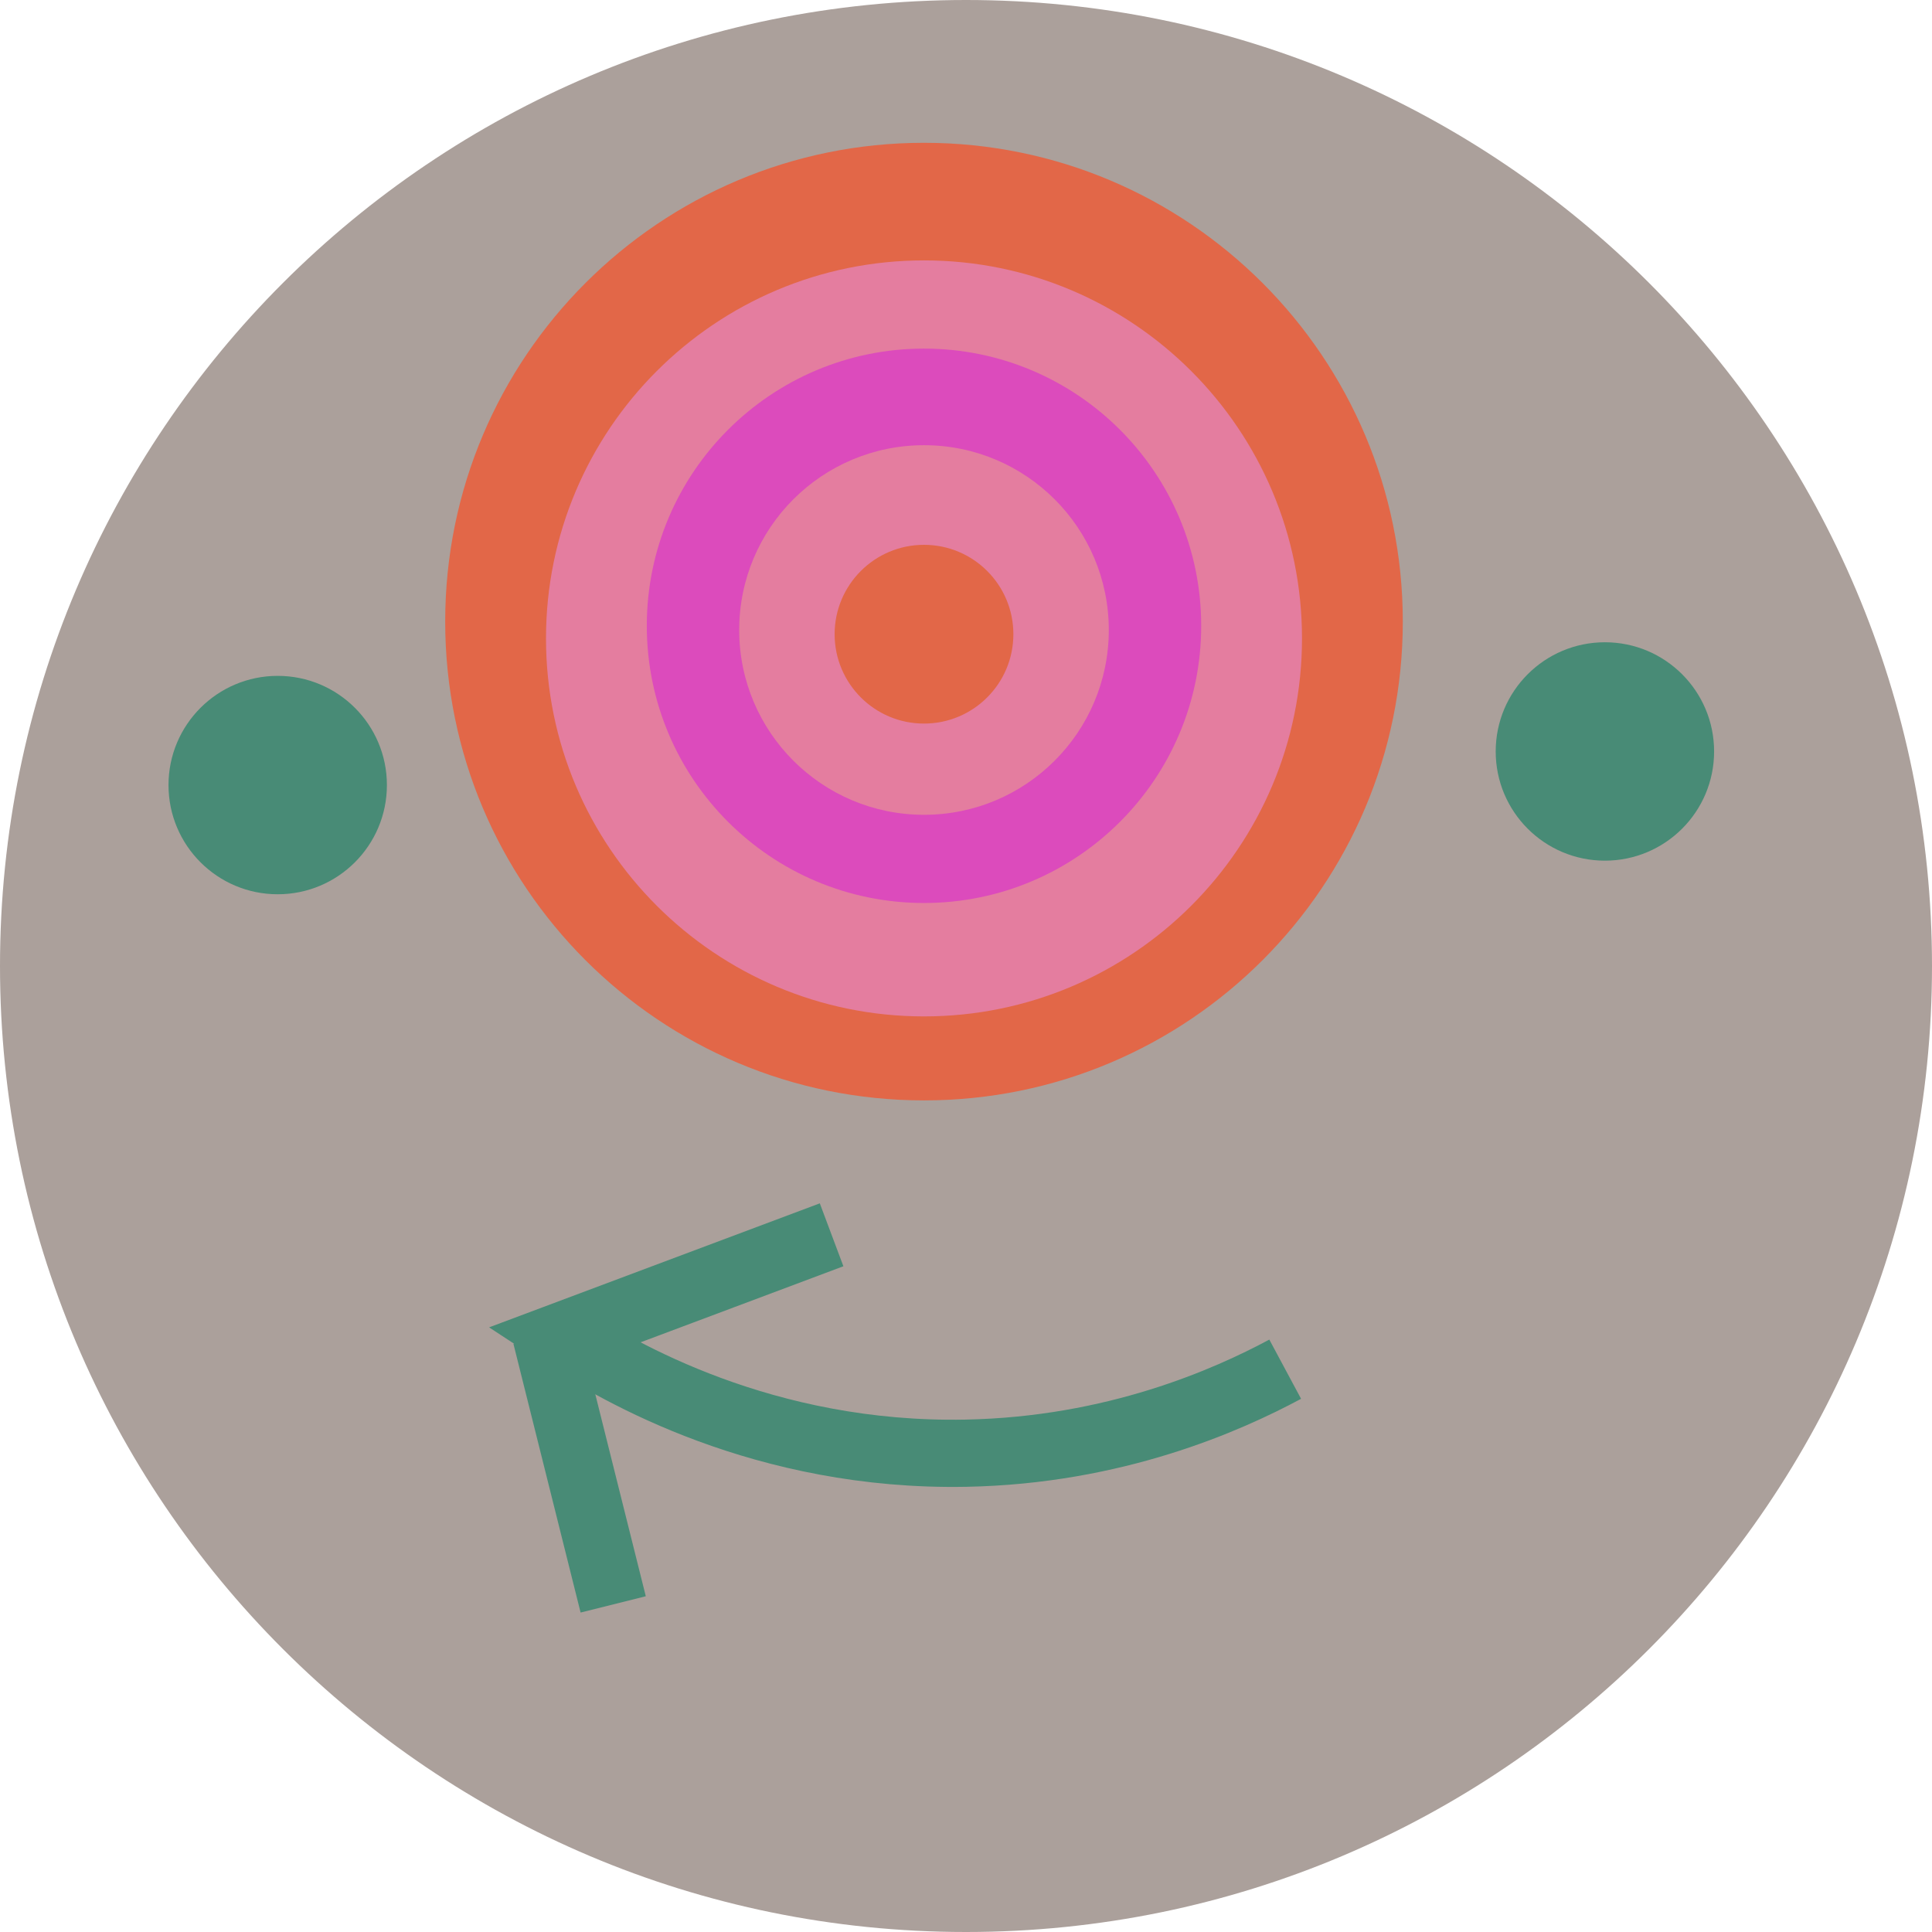
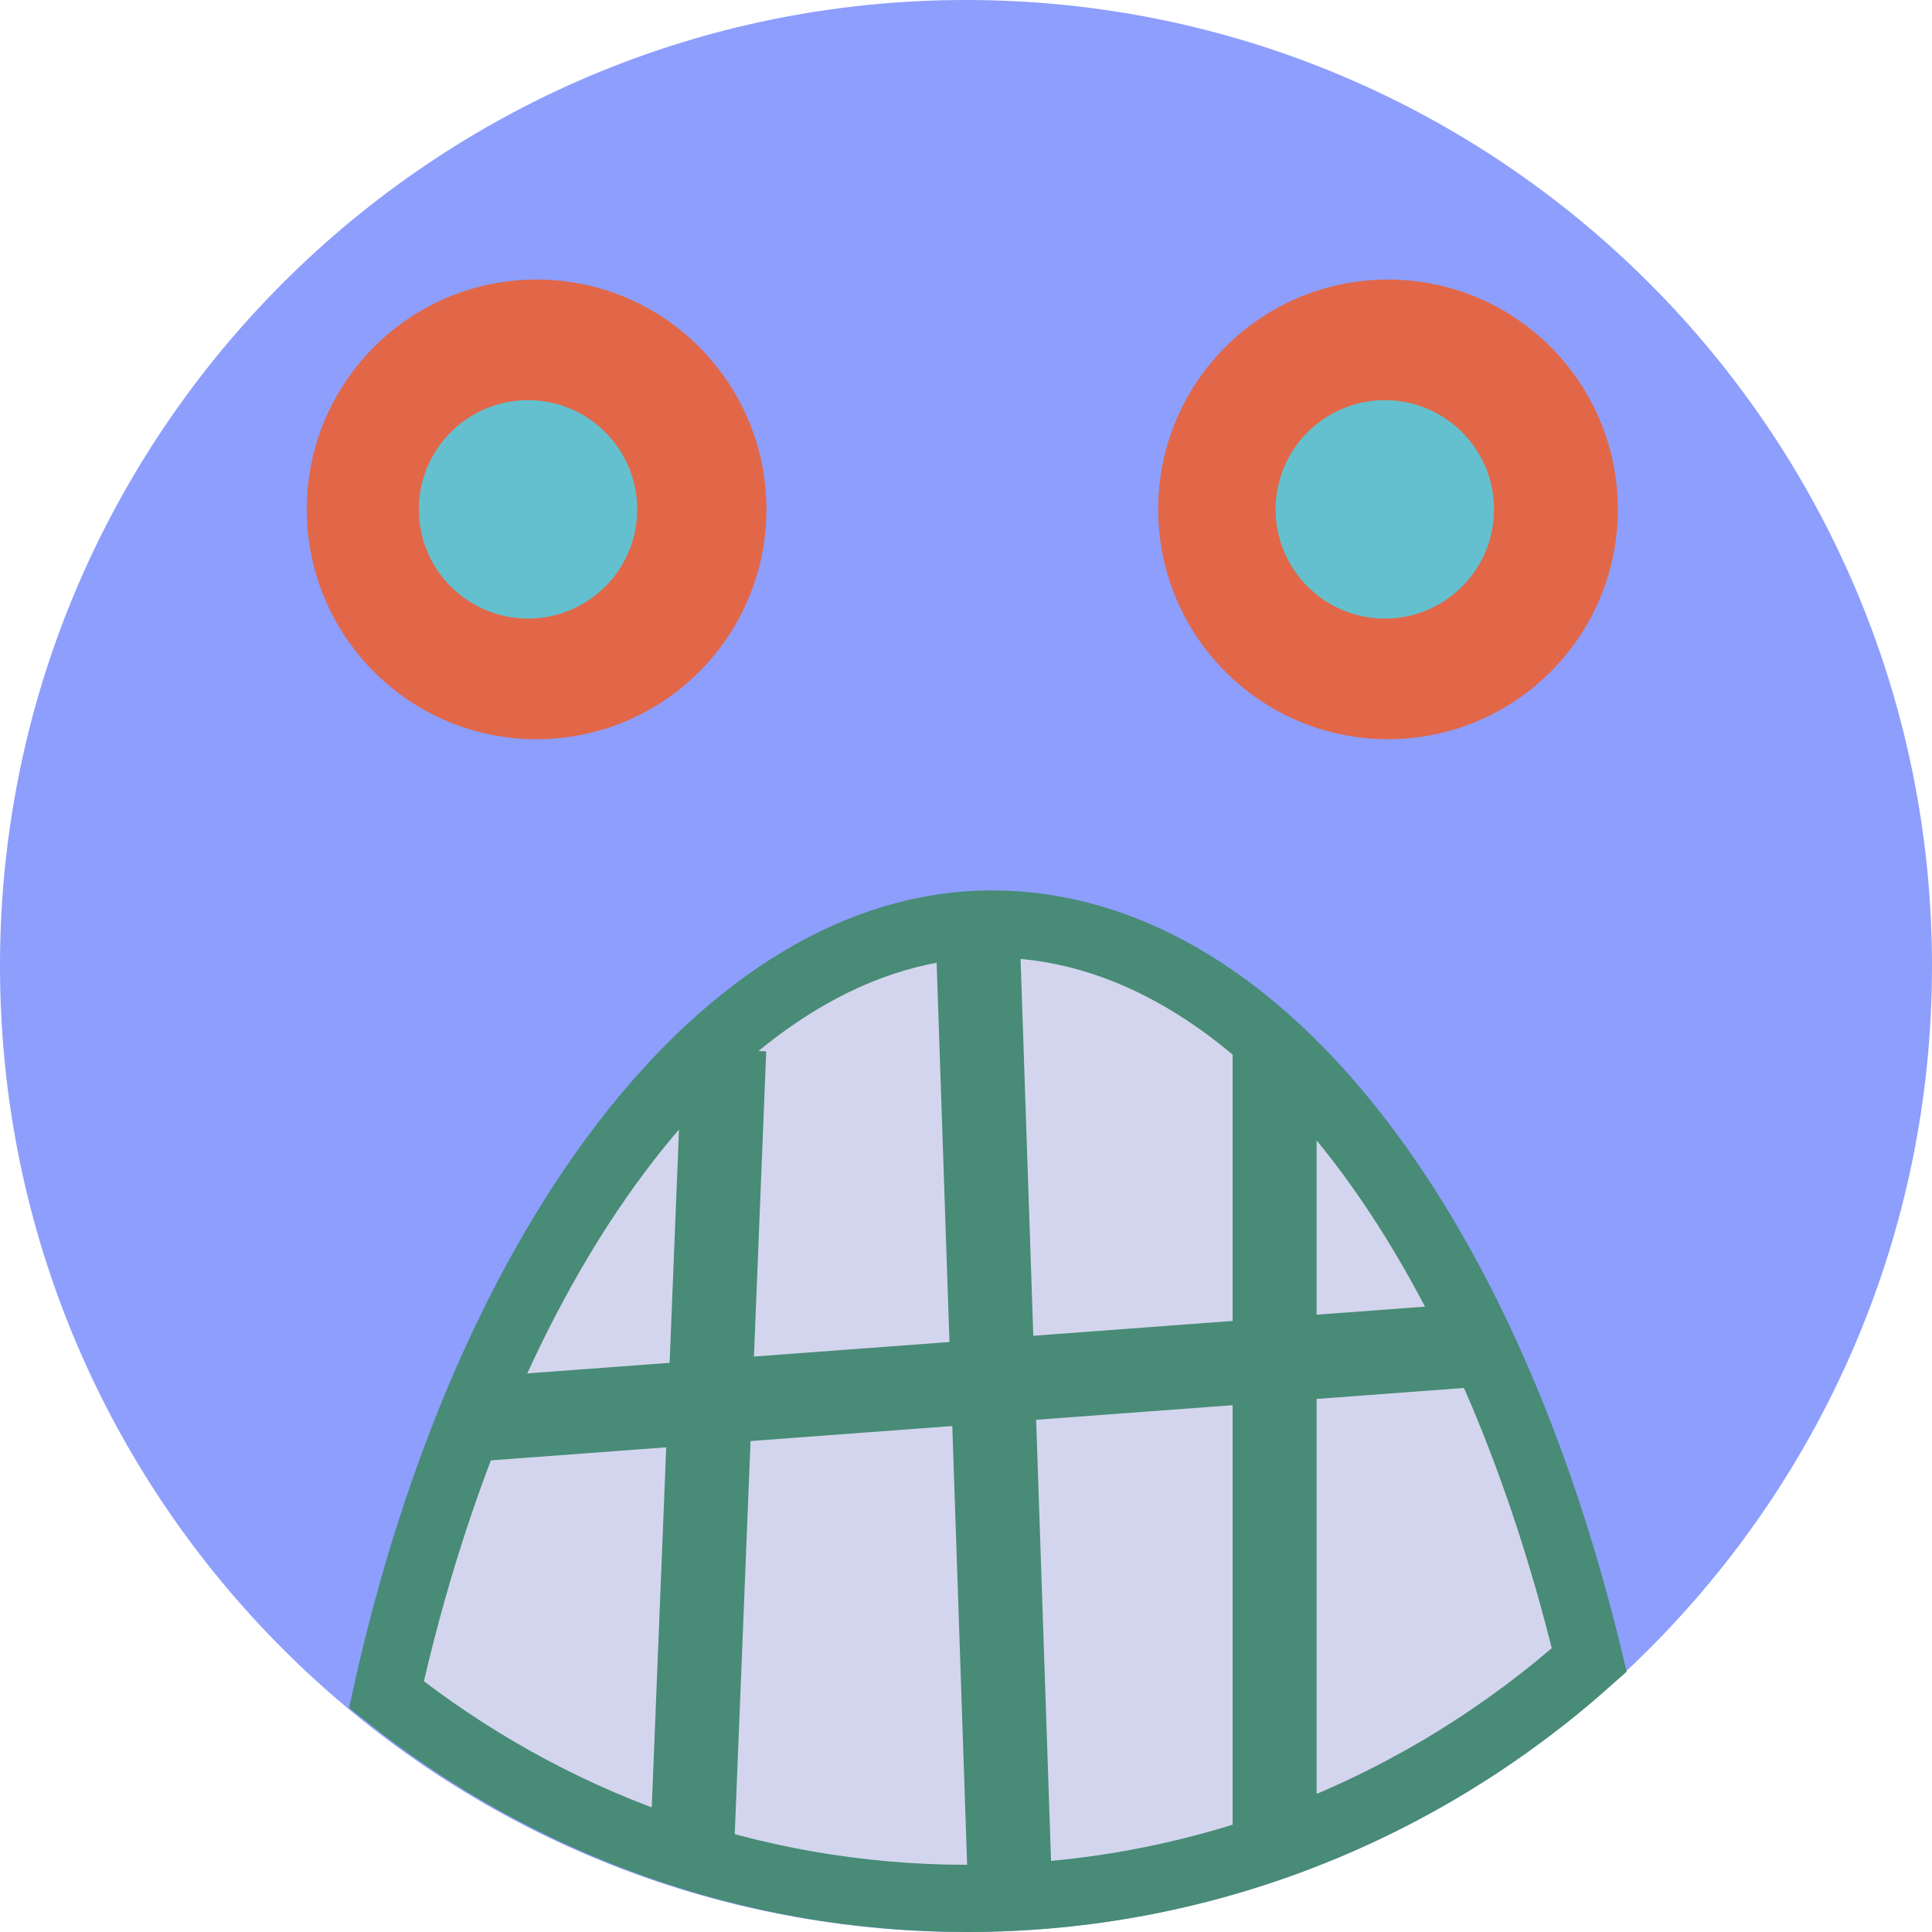
<svg xmlns="http://www.w3.org/2000/svg" id="Layer_2" viewBox="0 0 115 115">
  <defs>
    <style>
      .cls-1 {
-         fill: #488b76;
+         fill: none;
+         stroke-width: 5px;
+       }
+ 
+       .cls-1, .cls-2 {
+         stroke: #488b76;
+         stroke-miterlimit: 10;
      }

      .cls-2 {
-         fill: #dc4bbc;
+         fill: #d3d5ee;
+         stroke-width: 4px;
      }

      .cls-3 {
        fill: #e26748;
      }

      .cls-4 {
-         fill: none;
-         stroke: #488b76;
-         stroke-miterlimit: 10;
-         stroke-width: 4px;
+         fill: #8d9efc;
      }

      .cls-5 {
-         fill: #e47d9f;
-       }
- 
-       .cls-6 {
-         fill: #aba09b;
+         fill: #64c0cf;
      }
    </style>
  </defs>
  <g id="Layer_1-2" data-name="Layer_1">
    <g>
-       <circle class="cls-6" cx="57.5" cy="57.5" r="57.5" />
-       <path class="cls-4" d="M76.5,81.5c-3.45,1.85-10.14,4.83-19,5-12.01.23-20.7-4.83-24-7l16-6" />
-       <line class="cls-4" x1="36.5" y1="95.5" x2="32.5" y2="79.5" />
-       <circle class="cls-3" cx="55" cy="37" r="28.5" />
-       <circle class="cls-5" cx="55" cy="38" r="22.5" />
-       <circle class="cls-2" cx="55" cy="37.25" r="16.5" />
-       <circle class="cls-5" cx="55" cy="37.5" r="11" />
-       <circle class="cls-3" cx="55" cy="37.75" r="5.32" />
-       <circle class="cls-1" cx="16.53" cy="46.73" r="6.5" />
-       <circle class="cls-1" cx="95.53" cy="44.73" r="6.5" />
+       <circle class="cls-4" cx="57.5" cy="57.5" r="57.5" />
+       <path class="cls-2" d="M23,100.87c9.54,7.59,21.54,12.13,34.57,12.13,14.18,0,27.13-5.36,37.03-14.19-6.22-25.86-19.8-43.81-35.56-43.81s-30.06,18.9-36.04,45.87Z" />
+       <line class="cls-1" x1="28.39" y1="84.48" x2="88.62" y2="80" />
+       <line class="cls-1" x1="43.11" y1="62.48" x2="41.14" y2="111.48" />
+       <line class="cls-1" x1="58.21" y1="56" x2="60.17" y2="114" />
+       <line class="cls-1" x1="75.87" y1="62" x2="75.87" y2="111" />
+       <circle class="cls-3" cx="31.94" cy="30.32" r="13.68" />
+       <circle class="cls-3" cx="82.62" cy="30.32" r="13.68" />
+       <circle class="cls-5" cx="31.43" cy="30.32" r="6.5" />
+       <circle class="cls-5" cx="82.43" cy="30.32" r="6.5" />
    </g>
  </g>
</svg>
